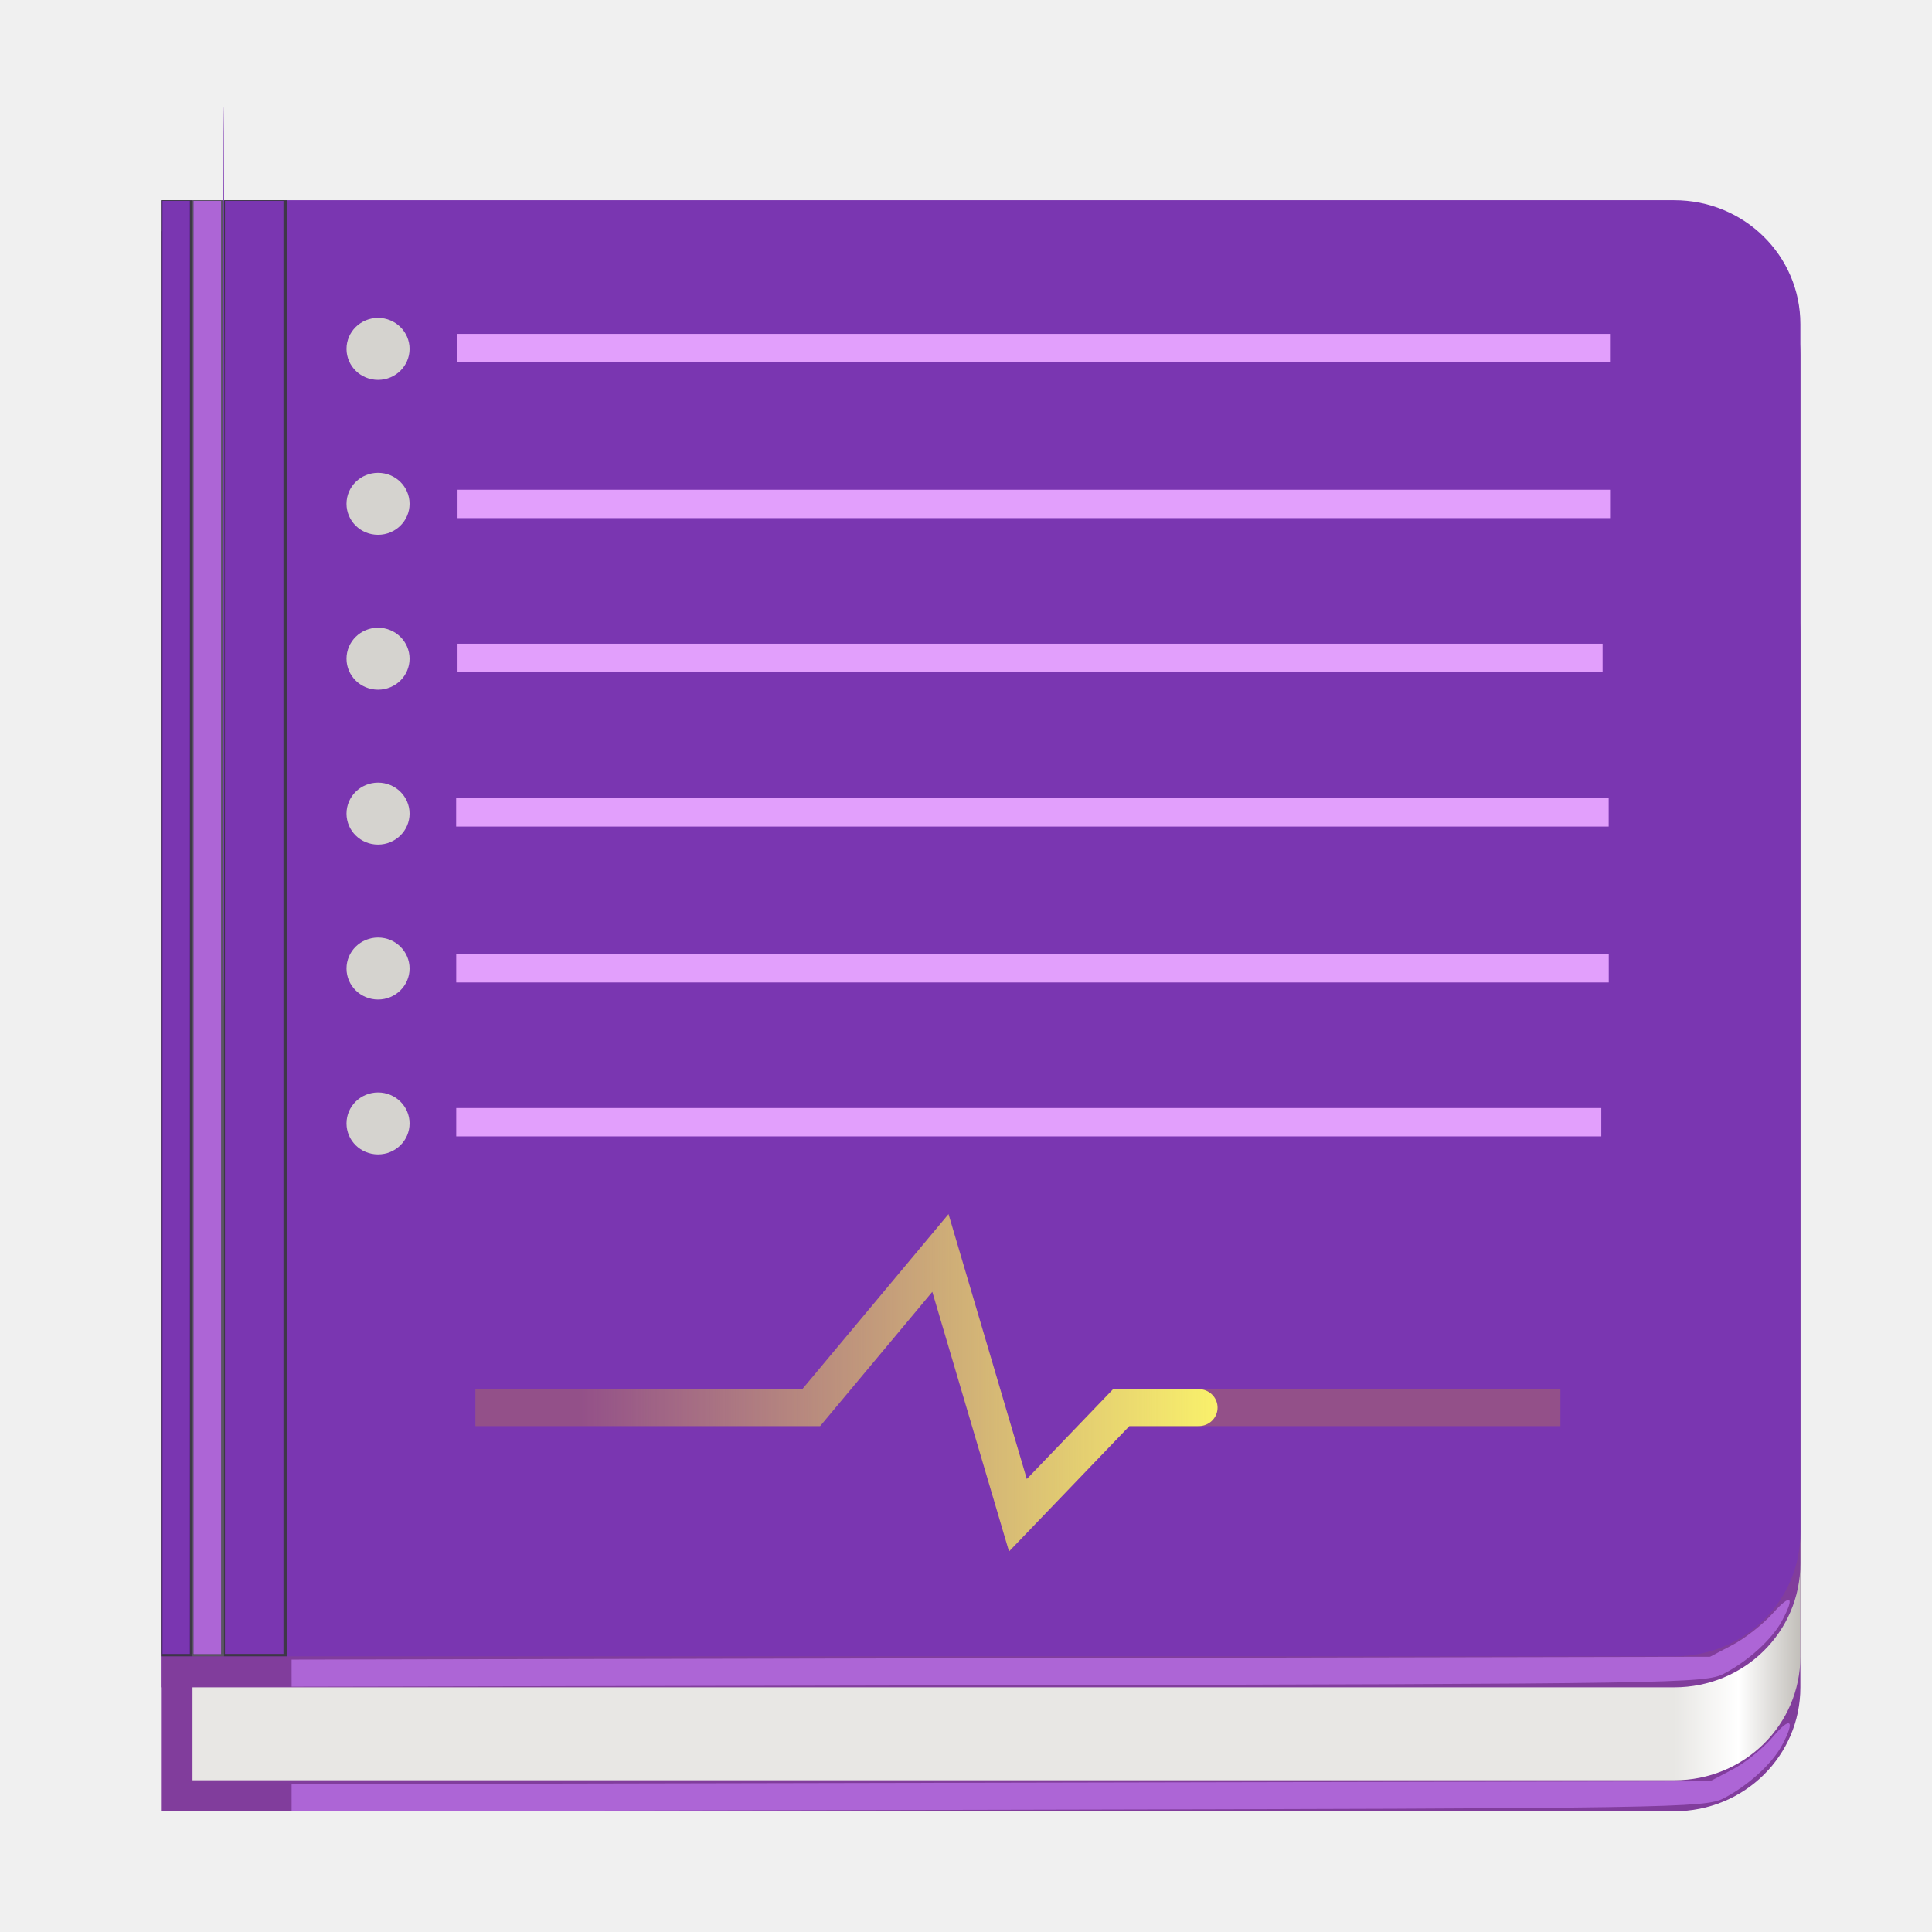
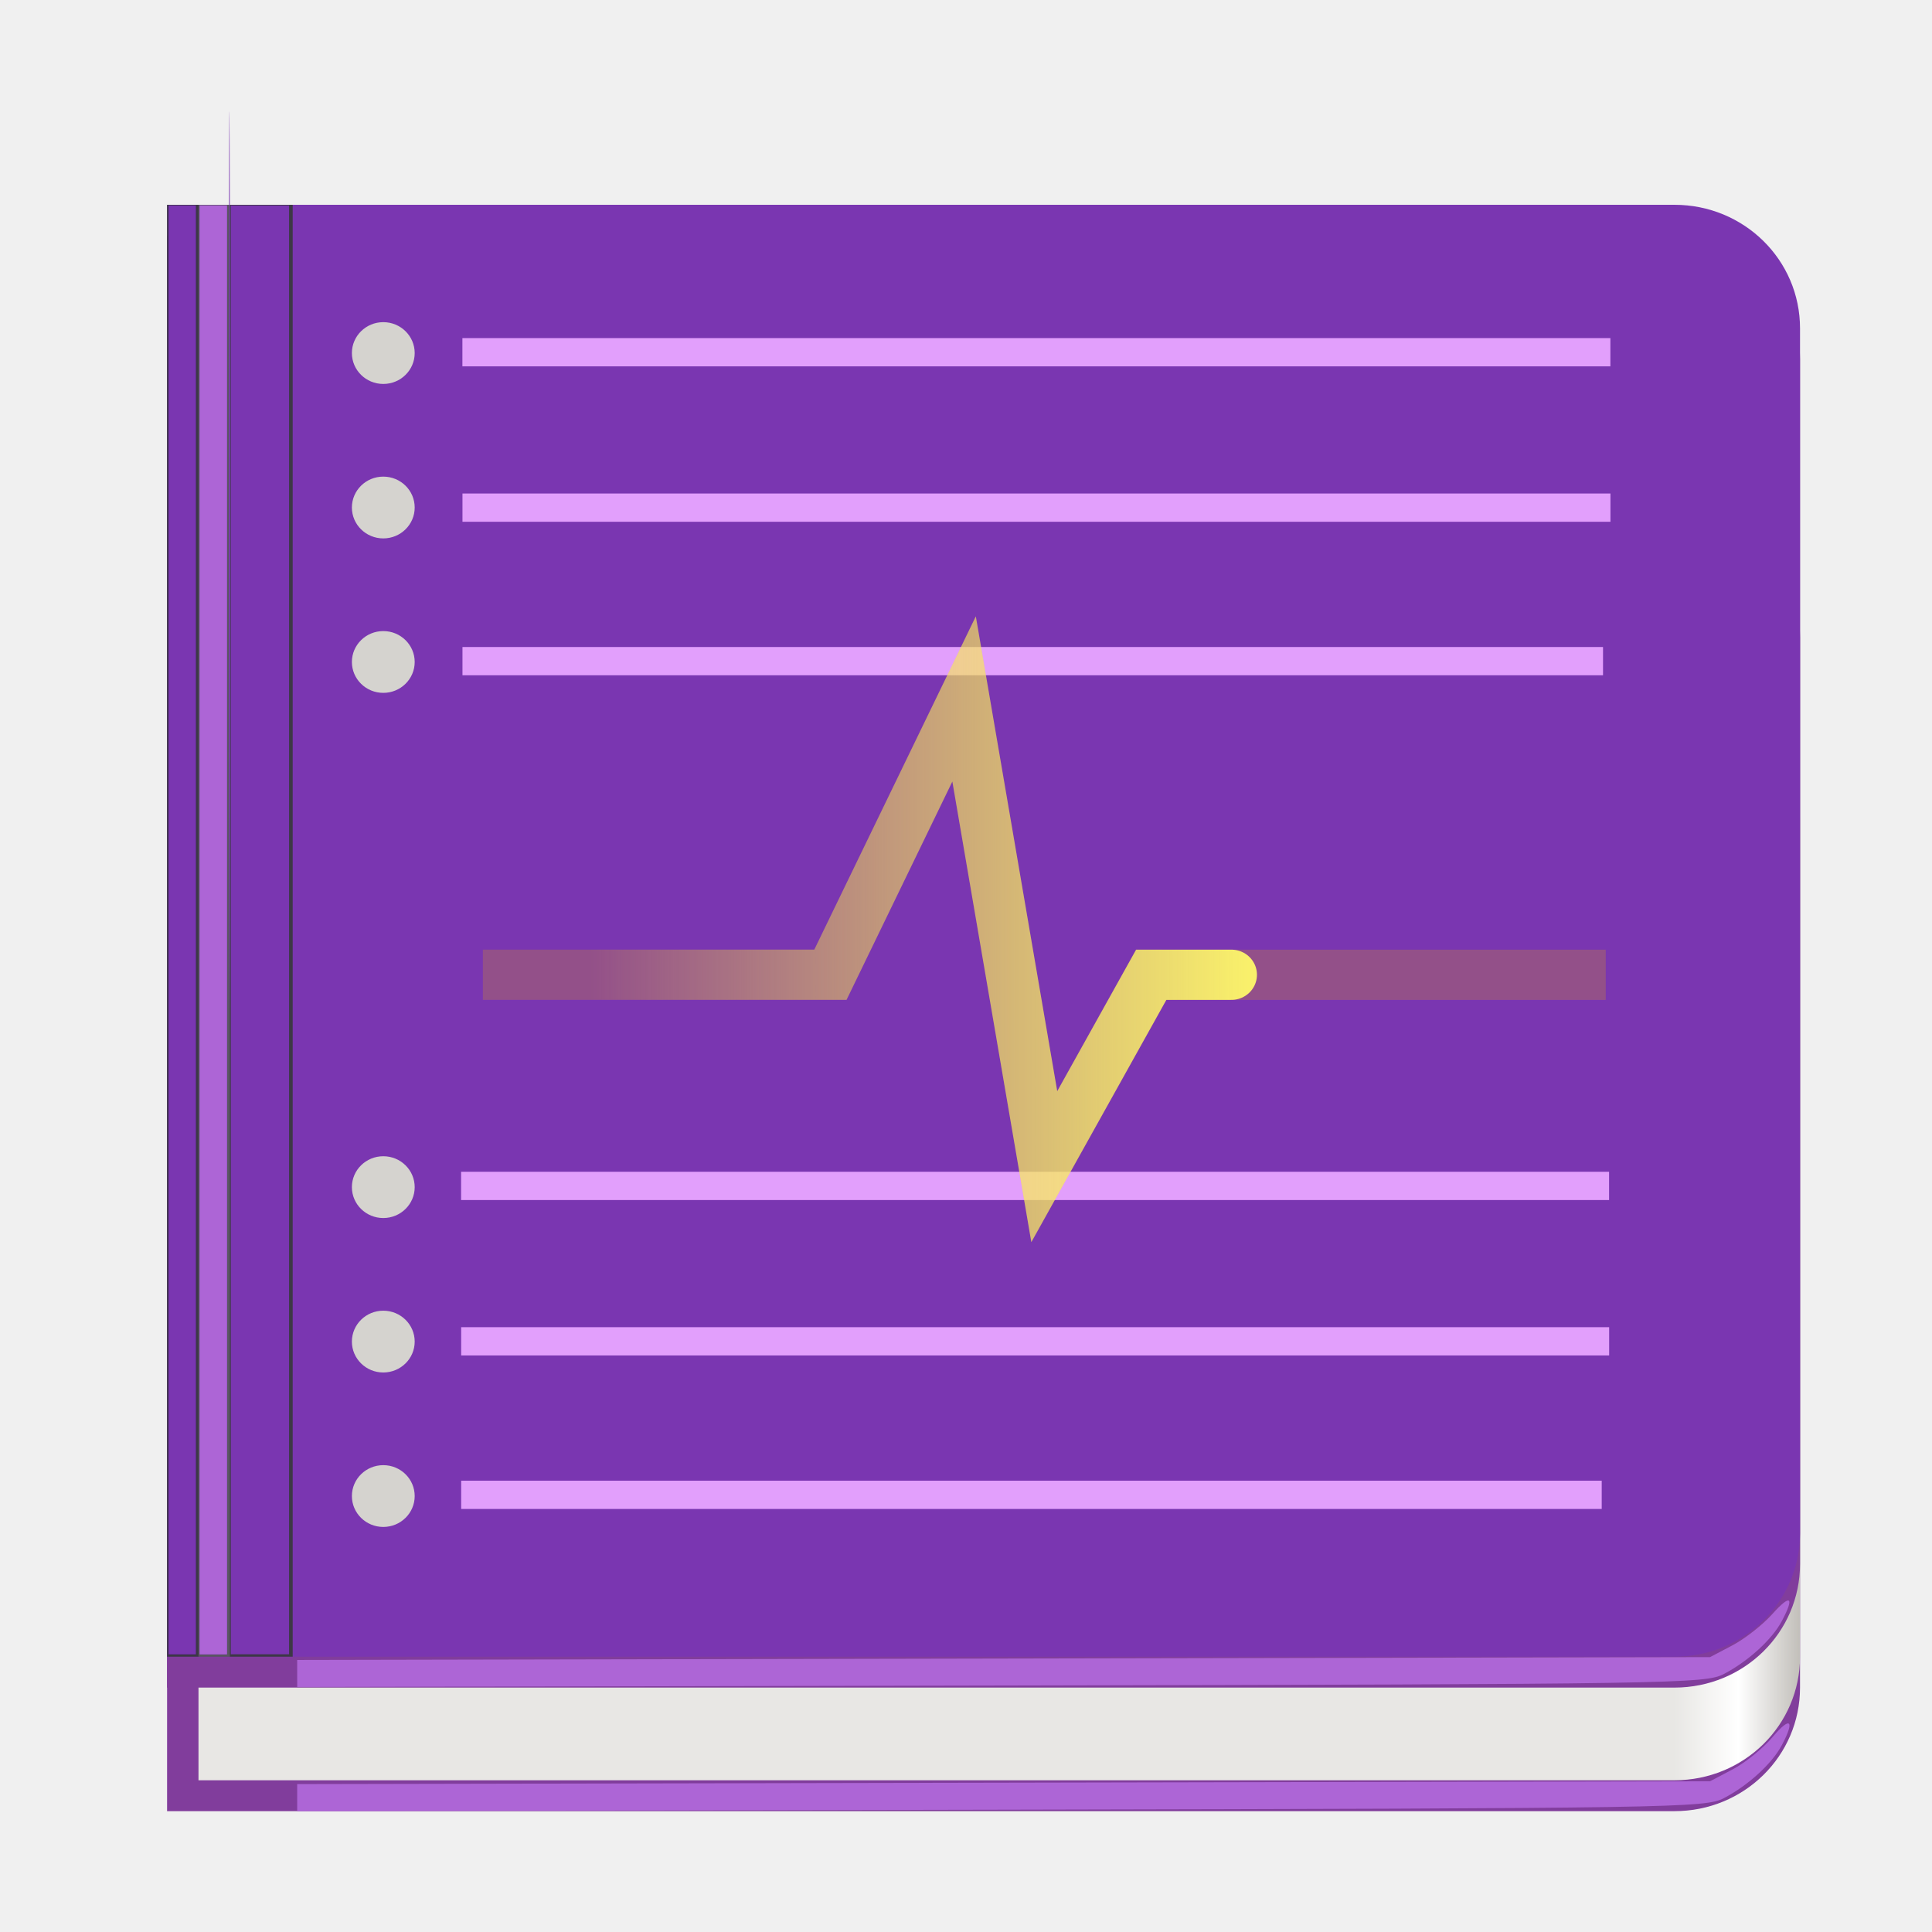
<svg xmlns="http://www.w3.org/2000/svg" xmlns:xlink="http://www.w3.org/1999/xlink" version="1.1" width="48" height="48" id="svg6649">
  <defs id="defs6651">
    <linearGradient id="linearGradient1201">
      <stop id="stop1193" style="stop-color:#ffffff;stop-opacity:1" offset="0" />
      <stop id="stop1195" style="stop-color:#ffffff;stop-opacity:0.235" offset="0.068" />
      <stop id="stop1197" style="stop-color:#ffffff;stop-opacity:0.157" offset="0.947" />
      <stop id="stop1199" style="stop-color:#ffffff;stop-opacity:0.392" offset="1" />
    </linearGradient>
    <linearGradient id="linearGradient854">
      <stop style="stop-color:#667885;stop-opacity:1" offset="0" id="stop850" />
      <stop style="stop-color:#485a6c;stop-opacity:1" offset="1" id="stop852" />
    </linearGradient>
    <linearGradient id="linearGradient3688-166-749">
      <stop id="stop2883" style="stop-color:#181818;stop-opacity:1" offset="0" />
      <stop id="stop2885" style="stop-color:#181818;stop-opacity:0" offset="1" />
    </linearGradient>
    <linearGradient id="linearGradient3702-501-757">
      <stop id="stop2895" style="stop-color:#181818;stop-opacity:0" offset="0" />
      <stop id="stop2897" style="stop-color:#181818;stop-opacity:1" offset="0.5" />
      <stop id="stop2899" style="stop-color:#181818;stop-opacity:0" offset="1" />
    </linearGradient>
    <radialGradient cx="4.993" cy="43.5" r="2.5" fx="4.993" fy="43.5" id="radialGradient3013-6" xlink:href="#linearGradient3688-166-749" gradientUnits="userSpaceOnUse" gradientTransform="matrix(2.003784,0,0,0.8999999,29.98813,4.850003)" />
    <radialGradient cx="4.993" cy="43.5" r="2.5" fx="4.993" fy="43.5" id="radialGradient3015-1" xlink:href="#linearGradient3688-166-749" gradientUnits="userSpaceOnUse" gradientTransform="matrix(2.003784,0,0,0.8999999,-18.01187,-83.15)" />
    <linearGradient xlink:href="#linearGradient854" id="linearGradient856-2" x1="23.528" y1="6.083" x2="23.528" y2="44.233" gradientUnits="userSpaceOnUse" />
    <linearGradient x1="39" y1="6" x2="39" y2="41.945" id="linearGradient3058-5" xlink:href="#linearGradient1201" gradientUnits="userSpaceOnUse" gradientTransform="translate(4e-6,1.000006)" />
    <linearGradient xlink:href="#linearGradient3702-501-757" id="linearGradient1191" gradientUnits="userSpaceOnUse" x1="25.058" y1="47.028" x2="25.058" y2="39.999" gradientTransform="matrix(1.142857,0,0,0.6428571,-3.428569,16.03572)" />
-     <linearGradient xlink:href="#linearGradient1879" id="linearGradient1331" gradientUnits="userSpaceOnUse" gradientTransform="matrix(0.25,0,0,0.25,-725.1438,771.0926)" x1="384" y1="120" x2="416" y2="120" />
    <linearGradient id="linearGradient1879">
      <stop id="stop1873" offset="0" style="stop-color:#e8e7e4;stop-opacity:1" />
      <stop style="stop-color:#ffffff;stop-opacity:1" offset="0.511" id="stop1875" />
      <stop id="stop1877" offset="1" style="stop-color:#c2bfba;stop-opacity:1" />
    </linearGradient>
-     <linearGradient xlink:href="#linearGradient985" id="linearGradient23456" gradientUnits="userSpaceOnUse" gradientTransform="matrix(0.2048564,0,0,0.1085316,-719.9477,806.3933)" x1="301" y1="33.559" x2="104" y2="33.559" />
    <linearGradient id="linearGradient985">
      <stop id="stop981" offset="0" style="stop-color:#f9f06b;stop-opacity:1" />
      <stop id="stop983" offset="1" style="stop-color:#f9f06b;stop-opacity:0" />
    </linearGradient>
+     <linearGradient xlink:href="#linearGradient1879" id="linearGradient2794" gradientUnits="userSpaceOnUse" gradientTransform="matrix(0.25,0,0,0.25,-865.6188,893.4512)" x1="384" y1="120" x2="416" y2="120" />
+     <linearGradient xlink:href="#linearGradient985" id="linearGradient2796" gradientUnits="userSpaceOnUse" gradientTransform="matrix(0.2128499,0,0,0.1941129,-860.8346,896.2058)" x1="301" y1="33.559" x2="104" y2="33.559" />
  </defs>
  <rect style="opacity:0.35;fill:none;stroke:url(#linearGradient3058-5);stroke-width:1;stroke-linecap:round;stroke-linejoin:round;stroke-miterlimit:4;stroke-dasharray:none;stroke-dashoffset:0;stroke-opacity:1" id="rect6741-2" y="6.5" x="5.5" ry="3" rx="3" height="37" width="37" />
-   <g id="g27772" style="display:inline;enable-background:new" transform="matrix(0.3916354,0,0,0.3848602,287.9919,-277.5485)">
-     <path id="rect970-4-6-1-2" d="m -725.144,754.093 v 84 h 96 c 4.432,0 8,-3.568 8,-8 v -68 c 0,-4.432 -3.568,-8 -8,-8 z" style="display:inline;fill:#813d9c;fill-opacity:1;stroke:none;stroke-width:0.377;stroke-linejoin:round;stroke-miterlimit:4;stroke-dasharray:none;stroke-opacity:1;enable-background:new" />
-     <path style="display:inline;fill:url(#linearGradient1331);fill-opacity:1;stroke:none;stroke-width:6;stroke-linecap:butt;stroke-linejoin:miter;stroke-miterlimit:4;stroke-dasharray:none;stroke-dashoffset:0;stroke-opacity:1;marker:none;marker-start:none;marker-mid:none;marker-end:none;paint-order:normal;enable-background:new" d="m -723.144,766.093 v 70 h 94 c 4.432,0 8,-3.568 8,-8 v -54 c 0,-4.432 -3.568,-8 -8,-8 z" id="rect954-3-6-3-2-0-9" />
-     <path id="rect970-5-3-1-8-6-1" d="m -725.144,736.093 v 94 h 96 c 4.432,0 8,-3.568 8,-8 v -78 c 0,-4.432 -3.568,-8 -8,-8 z" style="display:inline;fill:#813d9c;fill-opacity:1;stroke:none;stroke-width:0.377;stroke-linejoin:round;stroke-miterlimit:4;stroke-dasharray:none;stroke-opacity:1;enable-background:new" />
-     <path id="rect970-5-4-4-1-2" d="m -725.144,734.093 v 94 h 96 c 4.432,0 8,-3.568 8,-8 v -78 c 0,-4.432 -3.568,-8 -8,-8 z" style="display:inline;fill:#7a36b1;fill-opacity:1;stroke:none;stroke-width:0.377;stroke-linejoin:round;stroke-miterlimit:4;stroke-dasharray:none;stroke-opacity:1;enable-background:new" />
-     <rect y="734.093" x="-725.144" height="94" width="8" id="rect1073-6-7-5-7" style="display:inline;fill:#3d3846;fill-opacity:1;stroke:none;stroke-width:4;stroke-linecap:round;stroke-linejoin:round;stroke-miterlimit:4;stroke-dasharray:none;stroke-dashoffset:0;stroke-opacity:1;enable-background:new" />
-     <path id="path1217-1-4-49-9" d="m -722.144,828.093 v -94" style="display:inline;opacity:0.15;fill:none;fill-rule:evenodd;stroke:#ffffff;stroke-width:2;stroke-linecap:butt;stroke-linejoin:miter;stroke-miterlimit:4;stroke-dasharray:none;stroke-opacity:1;enable-background:new" />
-     <path style="display:inline;fill:#7a36b1;fill-opacity:1;stroke-width:0.247;enable-background:new" d="m -721.086,781.037 v -46.899 h 1.856 1.856 v 46.899 46.899 h -1.856 -1.856 z" id="path32544-0-0-3" />
-     <path style="display:inline;fill:#7a36b1;fill-opacity:1;stroke-width:0.247;enable-background:new" d="m -721.212,757.037 c 0,-25.863 0.029,-36.406 0.064,-23.43 0.035,12.976 0.035,34.136 -1e-5,47.023 -0.035,12.886 -0.064,2.27 -0.064,-23.593 z" id="path32620-6-9-6" />
-     <path style="display:inline;fill:#ad65d6;fill-opacity:1;stroke-width:0.247;enable-background:new" d="m -723.066,781.037 v -46.899 h 0.866 0.866 v 46.899 46.899 h -0.866 -0.866 z" id="path32659-2-1-0" />
-     <path style="display:inline;fill:#4c158a;fill-opacity:1;stroke-width:0.247;enable-background:new" d="m -725.046,781.037 v -46.899 h 0.866 0.866 v 46.899 46.899 h -0.866 -0.866 z" id="path32735-9-7-6" />
-     <path style="display:inline;fill:#7a36b1;fill-opacity:1;stroke-width:0.247;enable-background:new" d="m -723.066,781.037 v -46.899 h 0.866 0.866 v 46.899 46.899 h -0.866 -0.866 z" id="path33332-0-1-6" />
-     <path style="display:inline;fill:#7a36b1;fill-opacity:1;stroke-width:0.247;enable-background:new" d="m -725.046,781.037 v -46.899 h 0.866 0.866 v 46.899 46.899 h -0.866 -0.866 z" id="path33482-8-1-1" />
-     <path style="display:inline;fill:#ad65d6;fill-opacity:1;stroke-width:0.247;enable-background:new" d="m -723.066,781.037 v -46.899 h 0.866 0.866 v 46.899 46.899 h -0.866 -0.866 z" id="path33862-3-97-7" />
-     <path style="display:inline;fill:#e29ffc;fill-opacity:1;stroke-width:0.153;enable-background:new" d="m -706.414,793.612 v -0.915 h 36.32 36.32 v 0.915 0.915 h -36.32 -36.32 z" id="path209464-7-0-1-7-4-4-5-3" />
-     <a id="a211277-8-1-0-6-7" transform="matrix(0.9341682,0,0,1,-68.016,333.3711)" style="display:inline;fill:#e29ffc;enable-background:new">
-       <path style="display:inline;fill:#e29ffc;fill-opacity:1;stroke-width:0.159;enable-background:new" d="m -683.387,450.303 v -0.915 h 39.133 39.133 v 0.915 0.915 h -39.133 -39.133 z" id="path209464-7-0-1-0-4-8-3-3-5" />
-     </a>
-     <a id="a211277-1-5-5-9-9-9" transform="matrix(0.9341682,0,0,1,-68.02059,323.309)" style="display:inline;fill:#e29ffc;enable-background:new">
-       <path style="display:inline;fill:#e29ffc;fill-opacity:1;stroke-width:0.159;enable-background:new" d="m -683.387,450.303 v -0.915 h 39.133 39.133 v 0.915 0.915 h -39.133 -39.133 z" id="path209464-7-0-1-0-3-0-9-1-4-2" />
-     </a>
-     <path style="display:inline;fill:#e29ffc;fill-opacity:1;stroke-width:0.153;enable-background:new" d="m -706.331,763.637 v -0.915 h 36.32 36.32 v 0.915 0.915 h -36.32 -36.32 z" id="path209464-7-0-1-7-4-4-5-3-7" />
-     <a id="a211277-8-1-0-6-7-3" transform="matrix(0.9341682,0,0,1,-67.93248,303.3967)" style="display:inline;fill:#e29ffc;enable-background:new">
-       <path style="display:inline;fill:#e29ffc;fill-opacity:1;stroke-width:0.159;enable-background:new" d="m -683.387,450.303 v -0.915 h 39.133 39.133 v 0.915 0.915 h -39.133 -39.133 z" id="path209464-7-0-1-0-4-8-3-3-5-6" />
-     </a>
-     <a id="a211277-1-5-5-9-9-9-1" transform="matrix(0.9341682,0,0,1,-67.93707,293.3345)" style="display:inline;fill:#e29ffc;enable-background:new">
-       <path style="display:inline;fill:#e29ffc;fill-opacity:1;stroke-width:0.159;enable-background:new" d="m -683.387,450.303 v -0.915 h 39.133 39.133 v 0.915 0.915 h -39.133 -39.133 z" id="path209464-7-0-1-0-3-0-9-1-4-2-2" />
-     </a>
-     <path style="fill:#ad65d6;fill-opacity:1;stroke-width:0.349" d="m -716.858,829.178 v -0.875 l 44.992,-0.092 44.992,-0.092 1.431,-0.766 c 0.787,-0.421 1.927,-1.331 2.534,-2.022 1.165,-1.326 1.433,-1.13 0.61,0.446 -0.629,1.203 -2.137,2.605 -3.7,3.437 -1.172,0.624 -3.082,0.655 -46.04,0.745 l -44.817,0.094 z" id="path28190-9-8-2" />
-     <path style="fill:#ad65d6;fill-opacity:1;stroke-width:0.349" d="m -716.858,837.217 v -0.876 l 44.992,-0.092 44.992,-0.092 1.451,-0.776 c 0.798,-0.427 1.938,-1.367 2.534,-2.089 1.13,-1.37 1.436,-1.098 0.589,0.524 -0.629,1.203 -2.137,2.605 -3.7,3.437 -1.172,0.624 -3.083,0.655 -46.04,0.746 l -44.817,0.095 z" id="path28229-6-12-8" />
-     <g id="g13431" transform="translate(2,-22.7952)">
-       <circle r="2" cy="816.486" cx="-713.374" id="circle1505-1-2" style="vector-effect:none;fill:#d5d3cf;fill-opacity:1;stroke:none;stroke-width:8;stroke-linecap:butt;stroke-linejoin:round;stroke-miterlimit:4;stroke-dasharray:none;stroke-dashoffset:0;stroke-opacity:1" />
-       <circle style="vector-effect:none;fill:#d5d3cf;fill-opacity:1;stroke:none;stroke-width:8;stroke-linecap:butt;stroke-linejoin:round;stroke-miterlimit:4;stroke-dasharray:none;stroke-dashoffset:0;stroke-opacity:1" id="circle1507-7-9" cx="-713.374" cy="806.486" r="2" />
-       <circle r="2" cy="796.486" cx="-713.374" id="circle1509-2-3" style="vector-effect:none;fill:#d5d3cf;fill-opacity:1;stroke:none;stroke-width:8;stroke-linecap:butt;stroke-linejoin:round;stroke-miterlimit:4;stroke-dasharray:none;stroke-dashoffset:0;stroke-opacity:1" />
-       <circle style="vector-effect:none;fill:#d5d3cf;fill-opacity:1;stroke:none;stroke-width:8;stroke-linecap:butt;stroke-linejoin:round;stroke-miterlimit:4;stroke-dasharray:none;stroke-dashoffset:0;stroke-opacity:1" id="circle1511-7-9" cx="-713.374" cy="786.486" r="2" />
-       <circle r="2" cy="776.486" cx="-713.374" id="circle1513-9-2-0" style="vector-effect:none;fill:#d5d3cf;fill-opacity:1;stroke:none;stroke-width:8;stroke-linecap:butt;stroke-linejoin:round;stroke-miterlimit:4;stroke-dasharray:none;stroke-dashoffset:0;stroke-opacity:1" />
-       <circle style="vector-effect:none;fill:#d5d3cf;fill-opacity:1;stroke:none;stroke-width:8;stroke-linecap:butt;stroke-linejoin:round;stroke-miterlimit:4;stroke-dasharray:none;stroke-dashoffset:0;stroke-opacity:1" id="circle1515-2-8" cx="-713.374" cy="766.486" r="2" />
+   <g id="g12382" transform="matrix(0.3900959,0,0,0.3837479,354.5884,-322.5501)" style="display:inline">
+     <g id="g8176" transform="translate(-32.7171,-2.666208)" style="display:inline;enable-background:new">
+       <path id="rect970-4-6-1-2-8" d="m -865.619,876.451 v 84 h 96 c 4.432,0 8,-3.568 8,-8 v -68 c 0,-4.432 -3.568,-8 -8,-8 z" style="display:inline;fill:#813d9c;fill-opacity:1;stroke:none;stroke-width:0.377;stroke-linejoin:round;stroke-miterlimit:4;stroke-dasharray:none;stroke-opacity:1;enable-background:new" />
+       <path style="display:inline;fill:url(#linearGradient2794);fill-opacity:1;stroke:none;stroke-width:6;stroke-linecap:butt;stroke-linejoin:miter;stroke-miterlimit:4;stroke-dasharray:none;stroke-dashoffset:0;stroke-opacity:1;marker:none;marker-start:none;marker-mid:none;marker-end:none;paint-order:normal;enable-background:new" d="m -863.619,888.451 v 70 h 94 c 4.432,0 8,-3.568 8,-8 v -54 c 0,-4.432 -3.568,-8 -8,-8 z" id="rect954-3-6-3-2-0-9-4" />
+       <path id="rect970-5-3-1-8-6-1-5" d="m -865.619,858.451 v 94 h 96 c 4.432,0 8,-3.568 8,-8 v -78 c 0,-4.432 -3.568,-8 -8,-8 z" style="display:inline;fill:#813d9c;fill-opacity:1;stroke:none;stroke-width:0.377;stroke-linejoin:round;stroke-miterlimit:4;stroke-dasharray:none;stroke-opacity:1;enable-background:new" />
+       <path id="rect970-5-4-4-1-2-0" d="m -865.619,856.451 v 94 h 96 c 4.432,0 8,-3.568 8,-8 v -78 c 0,-4.432 -3.568,-8 -8,-8 z" style="display:inline;fill:#7a36b1;fill-opacity:1;stroke:none;stroke-width:0.377;stroke-linejoin:round;stroke-miterlimit:4;stroke-dasharray:none;stroke-opacity:1;enable-background:new" />
+       <rect y="856.451" x="-865.619" height="94" width="8" id="rect1073-6-7-5-7-3" style="display:inline;fill:#3d3846;fill-opacity:1;stroke:none;stroke-width:4;stroke-linecap:round;stroke-linejoin:round;stroke-miterlimit:4;stroke-dasharray:none;stroke-dashoffset:0;stroke-opacity:1;enable-background:new" />
+       <path id="path1217-1-4-49-9-6" d="m -862.619,950.451 v -94" style="display:inline;opacity:0.15;fill:none;fill-rule:evenodd;stroke:#ffffff;stroke-width:2;stroke-linecap:butt;stroke-linejoin:miter;stroke-miterlimit:4;stroke-dasharray:none;stroke-opacity:1;enable-background:new" />
+       <path style="display:inline;fill:#7a36b1;fill-opacity:1;stroke-width:0.247;enable-background:new" d="m -861.561,903.395 v -46.899 h 1.856 1.856 v 46.899 46.899 h -1.856 -1.856 z" id="path32544-0-0-3-1" />
+       <path style="display:inline;fill:#7a36b1;fill-opacity:1;stroke-width:0.247;enable-background:new" d="m -861.687,879.395 c 0,-25.863 0.029,-36.406 0.064,-23.43 0.035,12.976 0.035,34.136 -1e-5,47.023 -0.035,12.886 -0.064,2.27 -0.064,-23.593 z" id="path32620-6-9-6-0" />
+       <path style="display:inline;fill:#ad65d6;fill-opacity:1;stroke-width:0.247;enable-background:new" d="m -863.541,903.395 v -46.899 h 0.866 0.866 v 46.899 46.899 h -0.866 -0.866 z" id="path32659-2-1-0-6" />
+       <path style="display:inline;fill:#4c158a;fill-opacity:1;stroke-width:0.247;enable-background:new" d="m -865.521,903.395 v -46.899 h 0.866 0.866 v 46.899 46.899 h -0.866 -0.866 z" id="path32735-9-7-6-3" />
+       <path style="display:inline;fill:#7a36b1;fill-opacity:1;stroke-width:0.247;enable-background:new" d="m -863.541,903.395 v -46.899 h 0.866 0.866 v 46.899 46.899 h -0.866 -0.866 z" id="path33332-0-1-6-20" />
+       <path style="display:inline;fill:#7a36b1;fill-opacity:1;stroke-width:0.247;enable-background:new" d="m -865.521,903.395 v -46.899 h 0.866 0.866 v 46.899 46.899 h -0.866 -0.866 z" id="path33482-8-1-1-6" />
+       <path style="display:inline;fill:#ad65d6;fill-opacity:1;stroke-width:0.247;enable-background:new" d="m -863.541,903.395 v -46.899 h 0.866 0.866 v 46.899 46.899 h -0.866 -0.866 z" id="path33862-3-97-7-1" />
+       <path style="display:inline;fill:#e29ffc;fill-opacity:1;stroke-width:0.153;enable-background:new" d="m -846.889,939.971 v -0.915 h 36.32 36.32 v 0.915 0.915 h -36.32 -36.32 z" id="path209464-7-0-1-7-4-4-5-3-55" />
+       <a id="a211277-8-1-0-6-7-4" transform="matrix(0.9341682,0,0,1,-208.491,479.7297)" style="display:inline;fill:#e29ffc;enable-background:new">
+         <path style="display:inline;fill:#e29ffc;fill-opacity:1;stroke-width:0.159;enable-background:new" d="m -683.387,450.303 v -0.915 h 39.133 39.133 v 0.915 0.915 h -39.133 -39.133 z" id="path209464-7-0-1-0-4-8-3-3-5-7" />
+       </a>
+       <a id="a211277-1-5-5-9-9-9-6" transform="matrix(0.9341682,0,0,1,-208.4956,469.6676)" style="display:inline;fill:#e29ffc;enable-background:new">
+         <path style="display:inline;fill:#e29ffc;fill-opacity:1;stroke-width:0.159;enable-background:new" d="m -683.387,450.303 v -0.915 h 39.133 39.133 v 0.915 0.915 h -39.133 -39.133 z" id="path209464-7-0-1-0-3-0-9-1-4-2-5" />
+       </a>
+       <path style="display:inline;fill:#e29ffc;fill-opacity:1;stroke-width:0.153;enable-background:new" d="m -846.806,885.996 v -0.915 h 36.32 36.32 v 0.915 0.915 h -36.32 -36.32 z" id="path209464-7-0-1-7-4-4-5-3-7-6" />
+       <a id="a211277-8-1-0-6-7-3-9" transform="matrix(0.9341682,0,0,1,-208.4075,425.7552)" style="display:inline;fill:#e29ffc;enable-background:new">
+         <path style="display:inline;fill:#e29ffc;fill-opacity:1;stroke-width:0.159;enable-background:new" d="m -683.387,450.303 v -0.915 h 39.133 39.133 v 0.915 0.915 h -39.133 -39.133 z" id="path209464-7-0-1-0-4-8-3-3-5-6-3" />
+       </a>
+       <a id="a211277-1-5-5-9-9-9-1-7" transform="matrix(0.9341682,0,0,1,-208.4121,415.6931)" style="display:inline;fill:#e29ffc;enable-background:new">
+         <path style="display:inline;fill:#e29ffc;fill-opacity:1;stroke-width:0.159;enable-background:new" d="m -683.387,450.303 v -0.915 h 39.133 39.133 v 0.915 0.915 h -39.133 -39.133 z" id="path209464-7-0-1-0-3-0-9-1-4-2-2-4" />
+       </a>
+       <path style="fill:#ad65d6;fill-opacity:1;stroke-width:0.349" d="m -857.333,951.537 v -0.875 l 44.992,-0.092 44.992,-0.092 1.431,-0.766 c 0.787,-0.421 1.927,-1.331 2.534,-2.022 1.165,-1.326 1.433,-1.13 0.61,0.446 -0.629,1.203 -2.137,2.605 -3.7,3.437 -1.172,0.624 -3.082,0.655 -46.04,0.745 l -44.817,0.094 z" id="path28190-9-8-2-5" />
+       <path style="fill:#ad65d6;fill-opacity:1;stroke-width:0.349" d="m -857.333,959.575 v -0.876 l 44.992,-0.092 44.992,-0.092 1.451,-0.776 c 0.798,-0.427 1.938,-1.367 2.534,-2.089 1.13,-1.37 1.436,-1.098 0.589,0.524 -0.629,1.203 -2.137,2.605 -3.7,3.437 -1.172,0.624 -3.083,0.655 -46.04,0.746 l -44.817,0.095 z" id="path28229-6-12-8-2" />
+       <circle r="2" cy="940.05" cx="-851.849" id="circle1505-1-2-4" style="vector-effect:none;fill:#d5d3cf;fill-opacity:1;stroke:none;stroke-width:8;stroke-linecap:butt;stroke-linejoin:round;stroke-miterlimit:4;stroke-dasharray:none;stroke-dashoffset:0;stroke-opacity:1" />
+       <circle style="vector-effect:none;fill:#d5d3cf;fill-opacity:1;stroke:none;stroke-width:8;stroke-linecap:butt;stroke-linejoin:round;stroke-miterlimit:4;stroke-dasharray:none;stroke-dashoffset:0;stroke-opacity:1" id="circle1507-7-9-7" cx="-851.849" cy="930.05" r="2" />
+       <circle r="2" cy="920.05" cx="-851.849" id="circle1509-2-3-4" style="vector-effect:none;fill:#d5d3cf;fill-opacity:1;stroke:none;stroke-width:8;stroke-linecap:butt;stroke-linejoin:round;stroke-miterlimit:4;stroke-dasharray:none;stroke-dashoffset:0;stroke-opacity:1" />
+       <circle style="vector-effect:none;fill:#d5d3cf;fill-opacity:1;stroke:none;stroke-width:8;stroke-linecap:butt;stroke-linejoin:round;stroke-miterlimit:4;stroke-dasharray:none;stroke-dashoffset:0;stroke-opacity:1" id="circle1511-7-9-43" cx="-851.849" cy="886.05" r="2" />
+       <circle r="2" cy="876.05" cx="-851.849" id="circle1513-9-2-0-0" style="vector-effect:none;fill:#d5d3cf;fill-opacity:1;stroke:none;stroke-width:8;stroke-linecap:butt;stroke-linejoin:round;stroke-miterlimit:4;stroke-dasharray:none;stroke-dashoffset:0;stroke-opacity:1" />
+       <circle style="vector-effect:none;fill:#d5d3cf;fill-opacity:1;stroke:none;stroke-width:8;stroke-linecap:butt;stroke-linejoin:round;stroke-miterlimit:4;stroke-dasharray:none;stroke-dashoffset:0;stroke-opacity:1" id="circle1515-2-8-7" cx="-851.849" cy="866.05" r="2" />
+       <path id="path1092-6-1-3-7-5-5-1-4-8" style="display:inline;opacity:0.236;fill:none;stroke:#e5a50a;stroke-width:3.252;stroke-linecap:butt;stroke-linejoin:miter;stroke-miterlimit:10;stroke-dasharray:none;stroke-opacity:1;enable-background:new" d="m -845.509,906.3 h 22.136 l 8.514,-17.858 5.108,30.282 6.811,-12.423 h 28.948" />
+       <path id="path1092-6-1-3-7-5-1-0-0-3-6" style="display:inline;fill:none;stroke:url(#linearGradient2796);stroke-width:3.252;stroke-linecap:round;stroke-linejoin:miter;stroke-miterlimit:10;stroke-dasharray:none;stroke-opacity:1;enable-background:new" d="m -845.509,906.3 h 22.136 l 8.514,-17.858 5.108,30.282 6.811,-12.423 h 5.108" />
    </g>
-     <path id="path1092-6-1-3-7-5-5-1-4" style="display:inline;opacity:0.236;fill:none;stroke:#e5a50a;stroke-width:2.386;stroke-linecap:butt;stroke-linejoin:miter;stroke-miterlimit:10;stroke-dasharray:none;stroke-opacity:1;enable-background:new" d="m -705.198,812.037 h 21.305 l 8.194,-9.985 4.917,16.931 6.555,-6.946 h 27.86" />
-     <path id="path1092-6-1-3-7-5-1-0-0-3" style="display:inline;fill:none;stroke:url(#linearGradient23456);stroke-width:2.386;stroke-linecap:round;stroke-linejoin:miter;stroke-miterlimit:10;stroke-dasharray:none;stroke-opacity:1;enable-background:new" d="m -705.198,812.037 h 21.305 l 8.194,-9.985 4.917,16.931 6.555,-6.946 h 4.917" />
  </g>
</svg>
